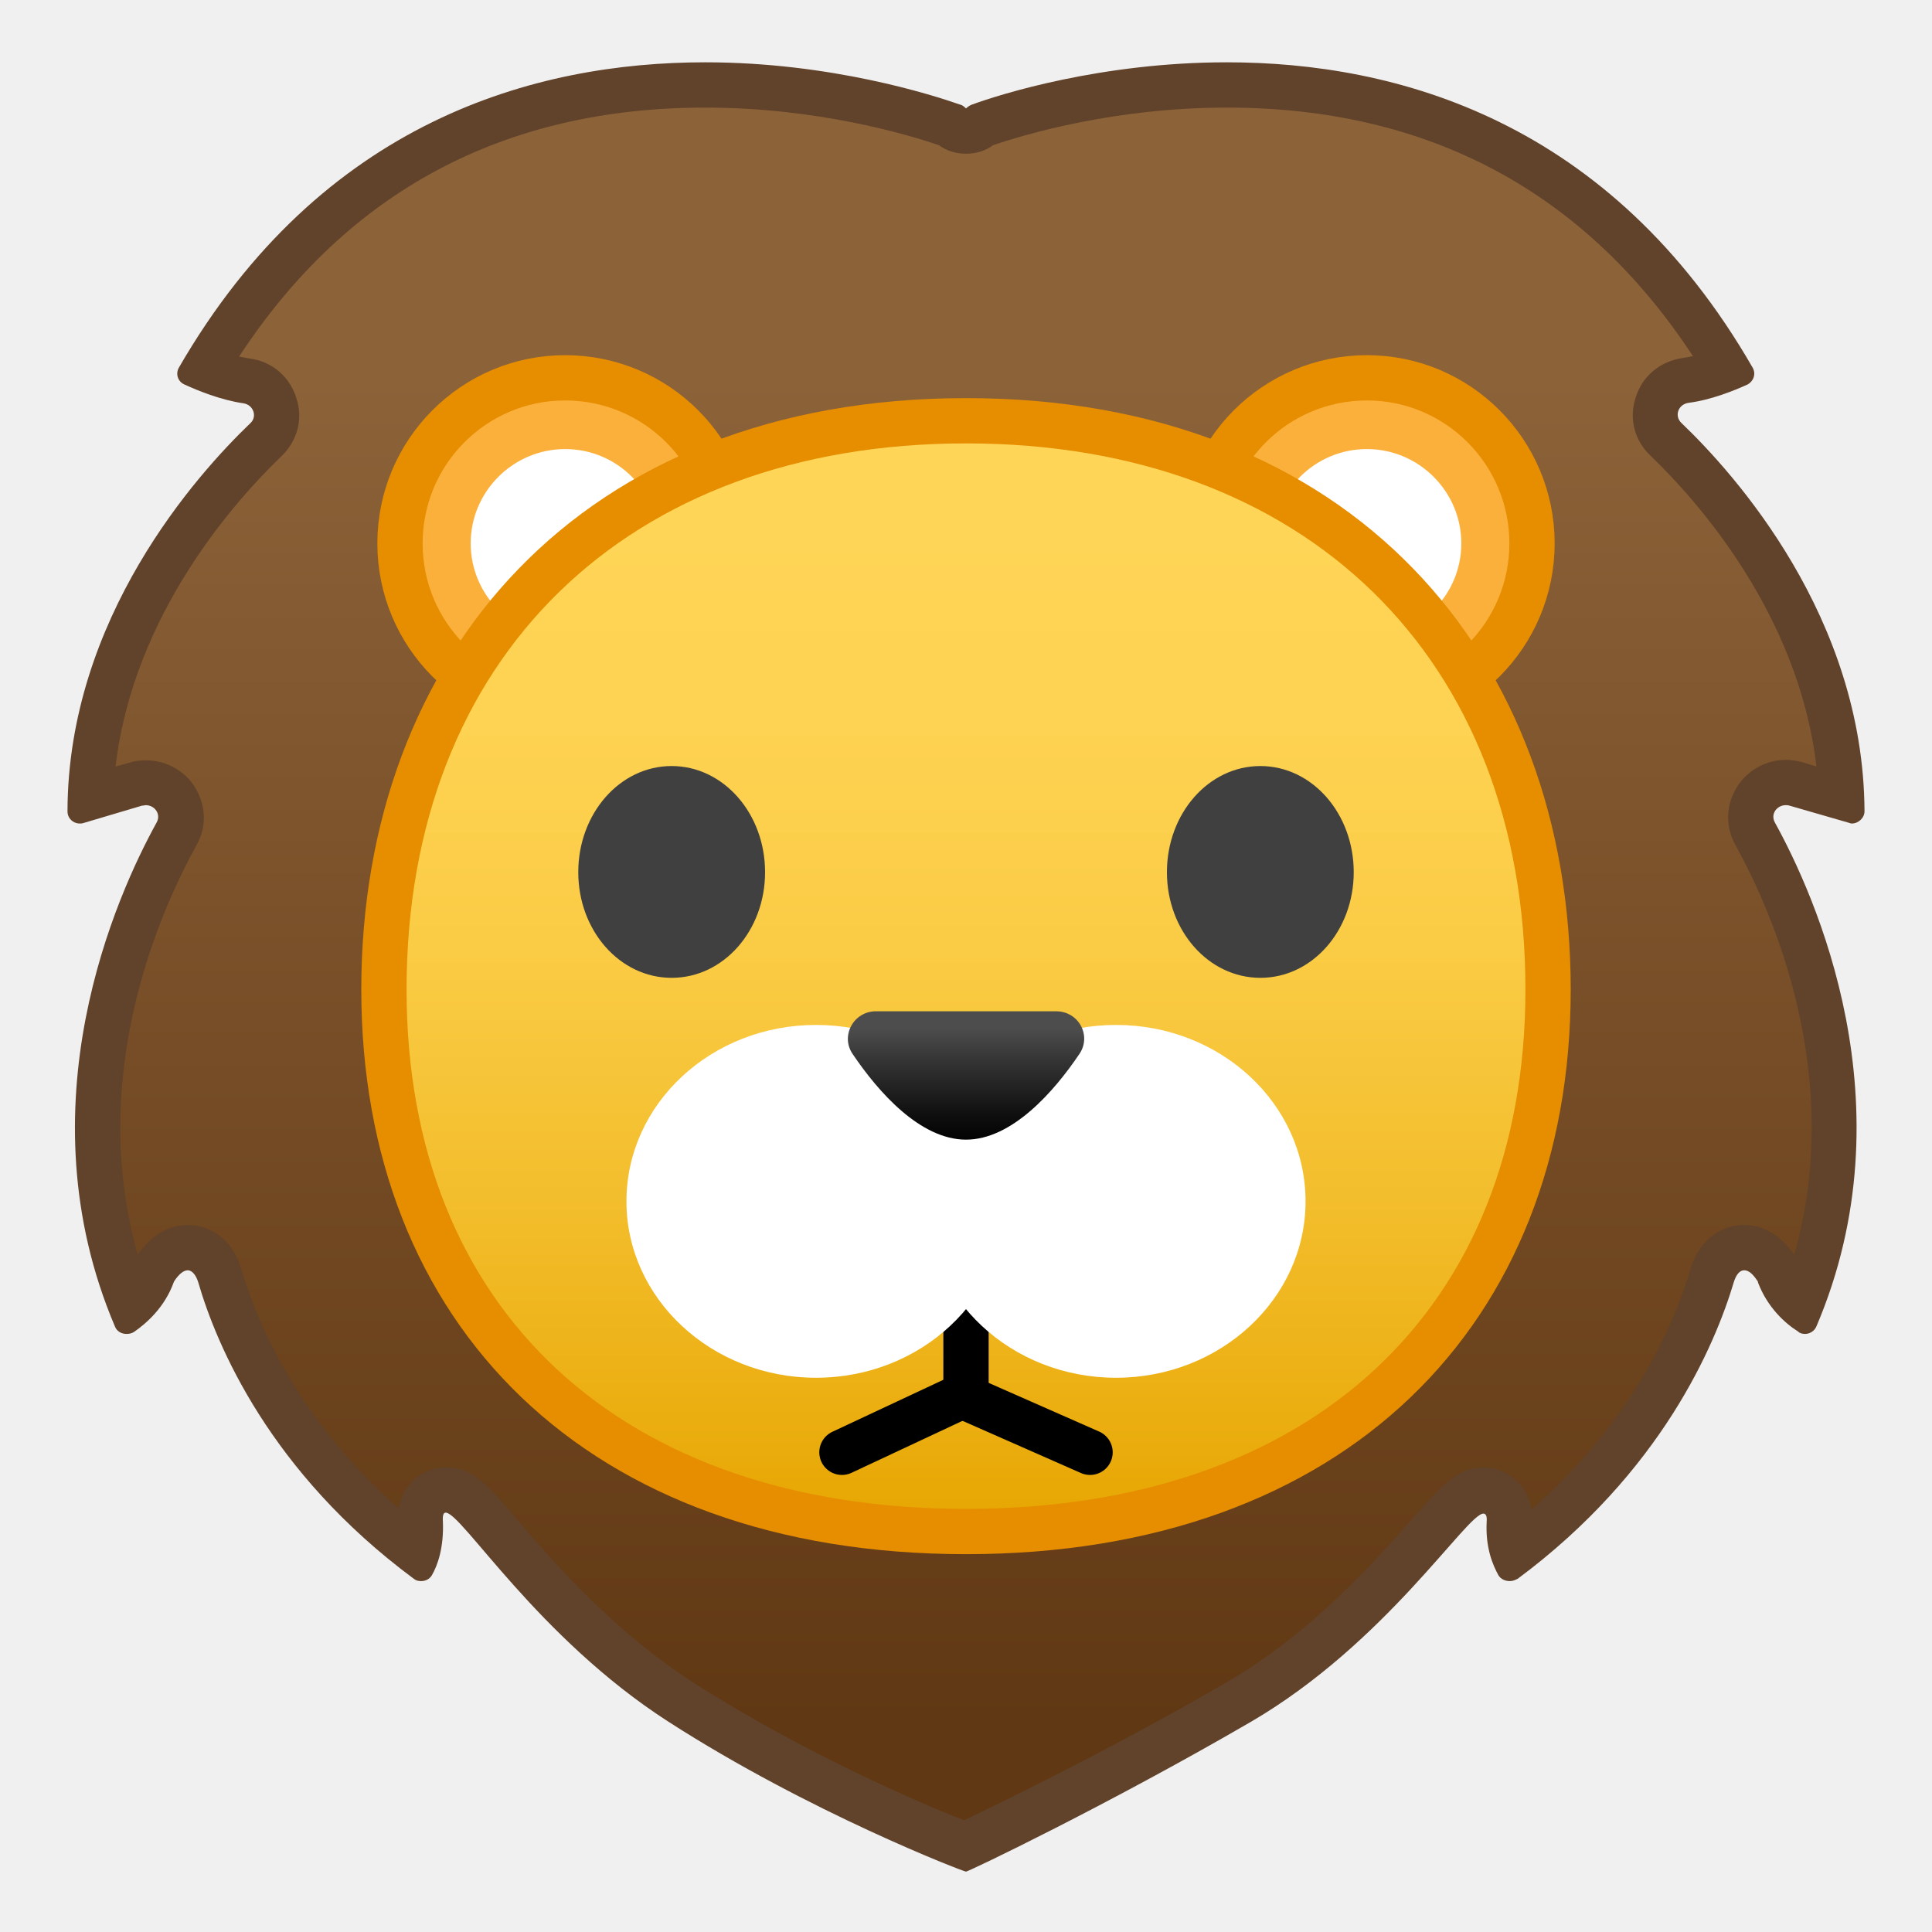
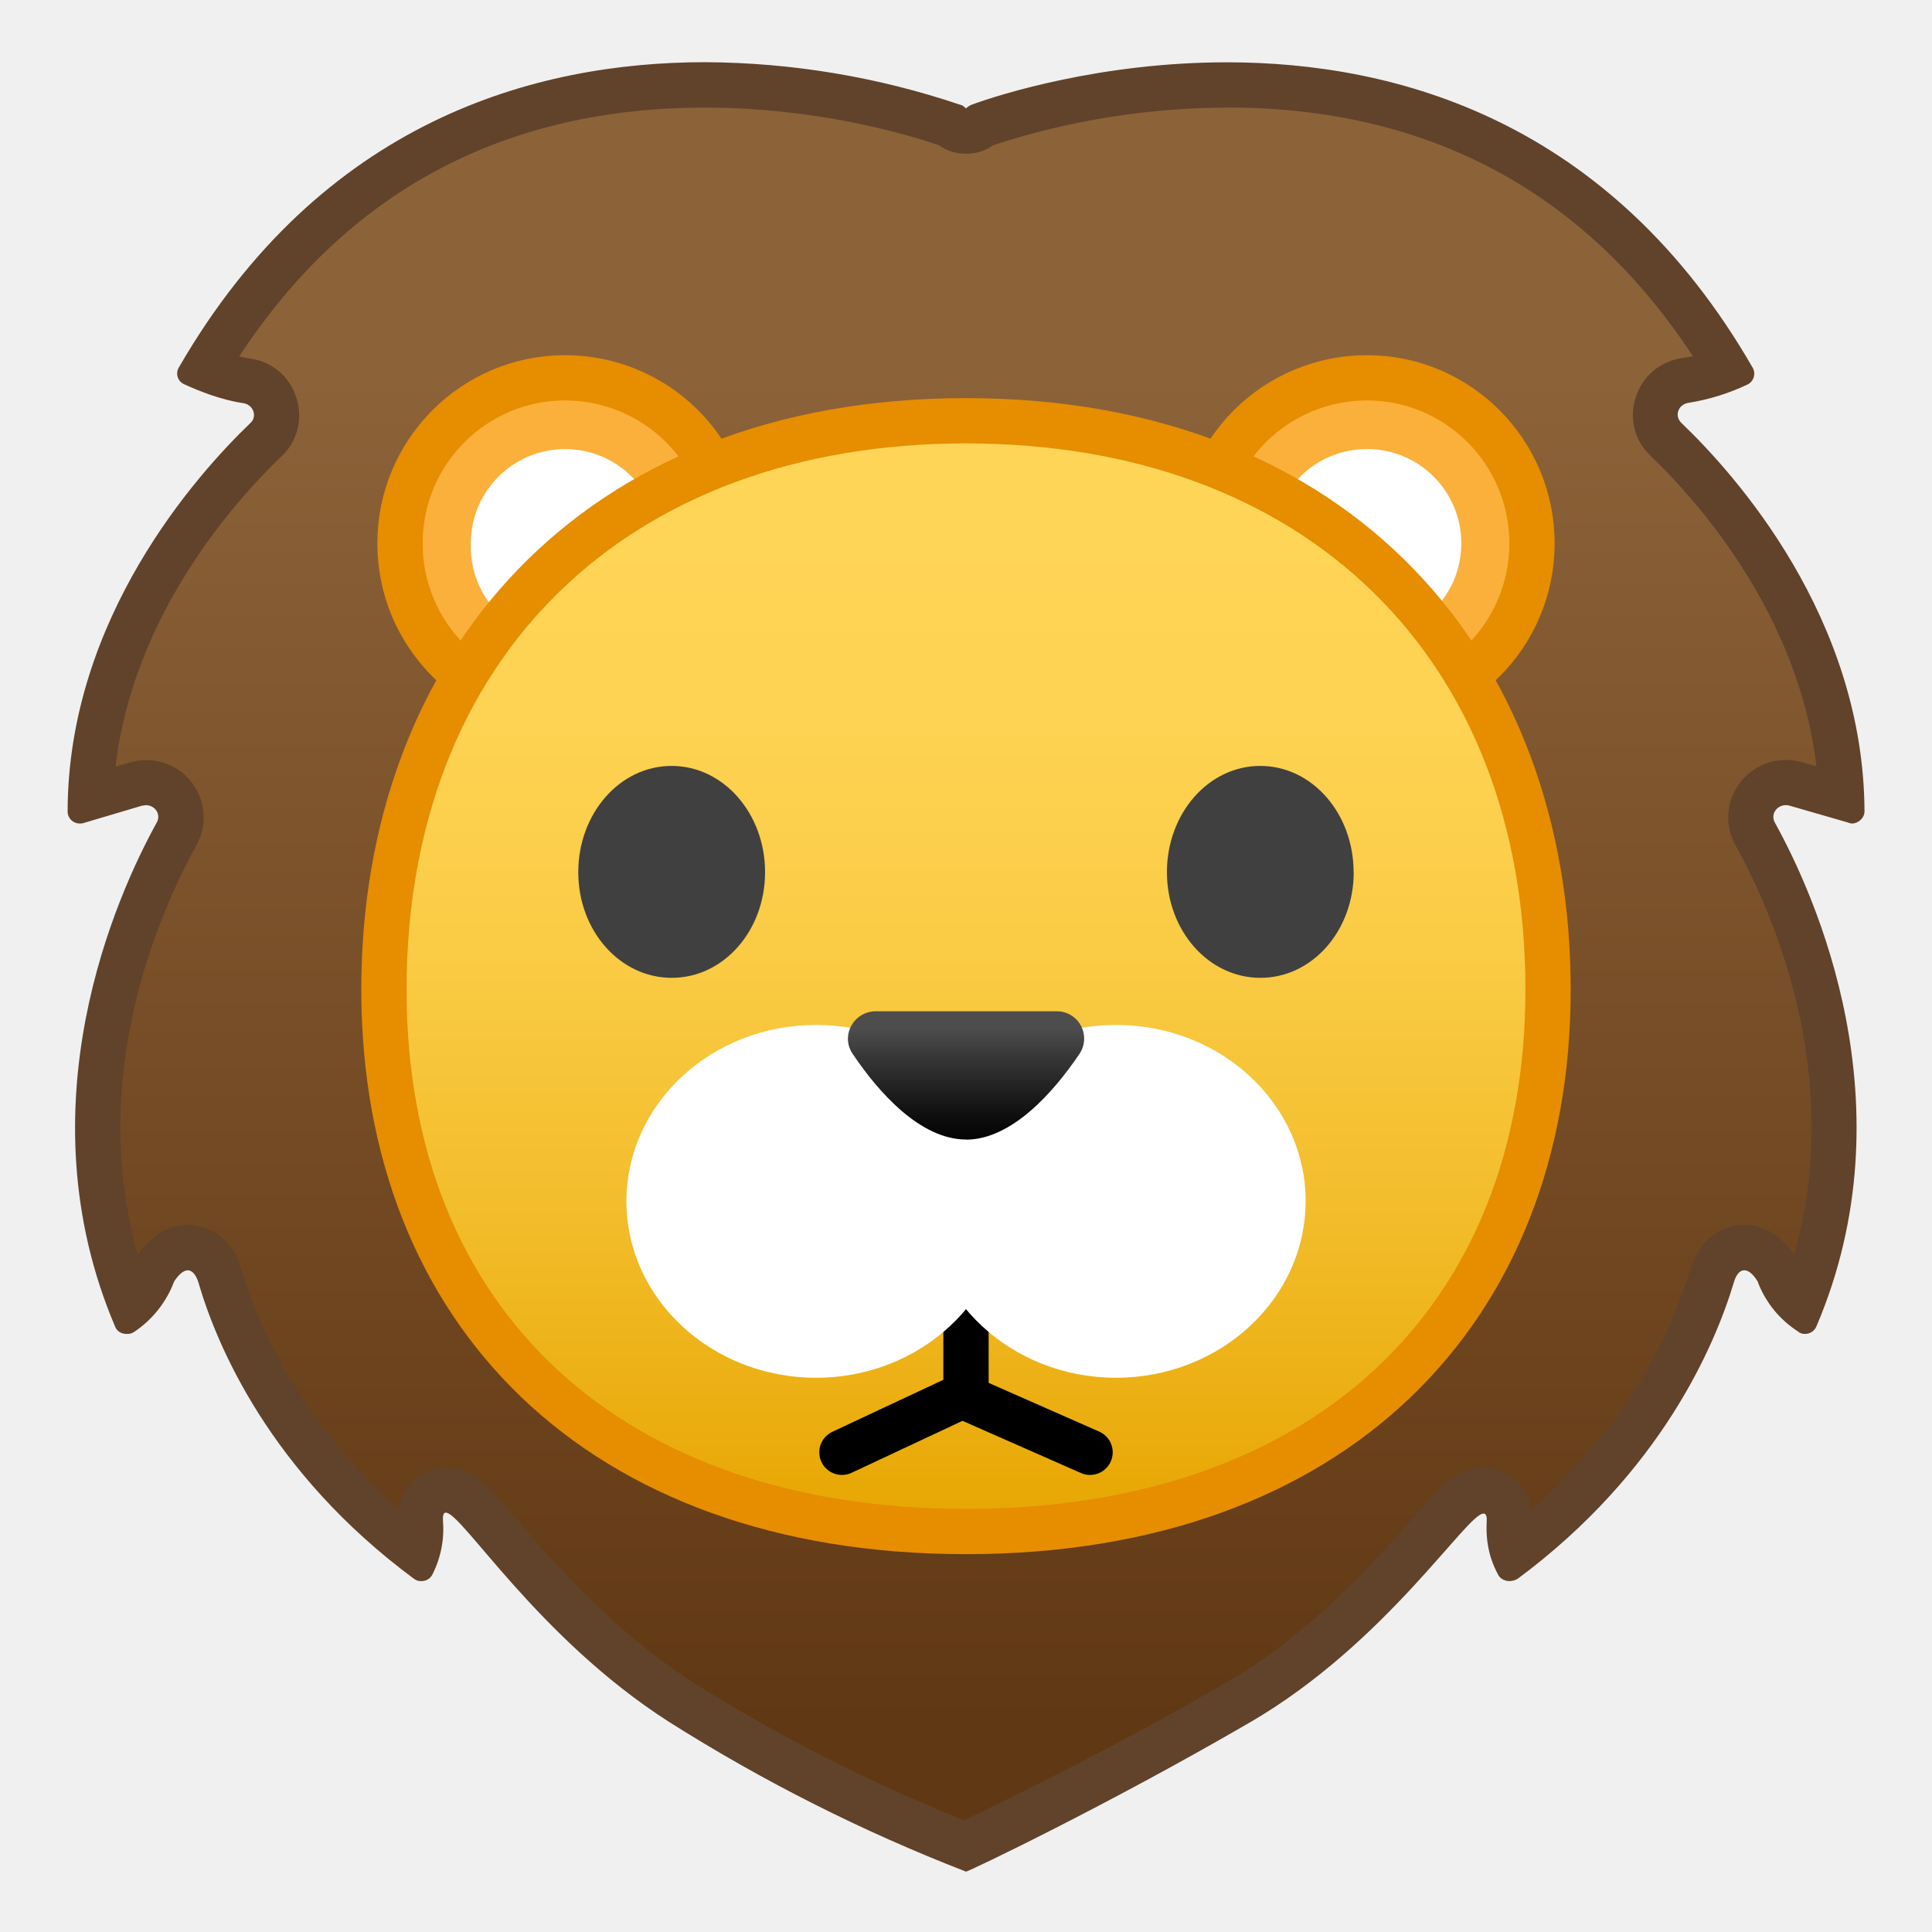
- <svg xmlns="http://www.w3.org/2000/svg" width="16pt" height="16pt" version="1.1" viewBox="0 0 16 16">
+ <svg xmlns="http://www.w3.org/2000/svg" width="16pt" height="16pt" viewBox="0 0 16 16">
  <defs>
-     <linearGradient id="linear0" x1="64" x2="64" y1="122.24" y2="5.643" gradientTransform="matrix(0.125,0,0,0.125,0,0)" gradientUnits="userSpaceOnUse">
+     <linearGradient id="a" x1="64" x2="64" y1="122.24" y2="5.643" gradientTransform="scale(.125)" gradientUnits="userSpaceOnUse">
      <stop offset=".07" style="stop-color:#603813;stop-opacity:1" />
      <stop offset=".834" style="stop-color:#8c6239;stop-opacity:1" />
    </linearGradient>
-     <linearGradient id="linear1" x1="64" x2="64" y1="101.46" y2="27.886" gradientTransform="matrix(0.125,0,0,0.125,0,0)" gradientUnits="userSpaceOnUse">
+     <linearGradient id="b" x1="64" x2="64" y1="101.46" y2="27.886" gradientTransform="scale(.125)" gradientUnits="userSpaceOnUse">
      <stop offset="0" style="stop-color:#e6a500;stop-opacity:1" />
      <stop offset=".077" style="stop-color:#eaac0d;stop-opacity:1" />
      <stop offset=".302" style="stop-color:#f3be2d;stop-opacity:1" />
      <stop offset=".52" style="stop-color:#facb44;stop-opacity:1" />
      <stop offset=".723" style="stop-color:#fed252;stop-opacity:1" />
      <stop offset=".899" style="stop-color:#ffd557;stop-opacity:1" />
    </linearGradient>
-     <linearGradient id="linear2" x1="64" x2="64" y1="66.629" y2="75.856" gradientTransform="matrix(0.125,0,0,0.125,0,0)" gradientUnits="userSpaceOnUse">
+     <linearGradient id="c" x1="64" x2="64" y1="66.629" y2="75.856" gradientTransform="scale(.125)" gradientUnits="userSpaceOnUse">
      <stop offset=".163" style="stop-color:#4d4d4d;stop-opacity:1" />
      <stop offset=".367" style="stop-color:#373737;stop-opacity:1" />
      <stop offset=".784" style="stop-color:#0f0f0f;stop-opacity:1" />
      <stop offset="1" style="stop-color:#000;stop-opacity:1" />
    </linearGradient>
  </defs>
-   <g id="surface1">
-     <path style="stroke:none;fill-rule:nonzero;fill:url(#linear0)" d="M 7.988 15.281 C 7.703 15.172 6.617 14.723 5.641 14.094 C 4.953 13.648 4.449 13.062 4.148 12.711 C 3.906 12.434 3.828 12.34 3.695 12.34 C 3.637 12.34 3.582 12.363 3.547 12.402 C 3.484 12.469 3.48 12.551 3.48 12.609 C 3.484 12.719 3.473 12.801 3.453 12.859 C 2.379 12.031 1.969 11.07 1.82 10.566 C 1.777 10.422 1.676 10.332 1.555 10.332 C 1.453 10.332 1.363 10.391 1.285 10.512 C 1.277 10.527 1.266 10.551 1.262 10.566 C 1.223 10.672 1.152 10.754 1.086 10.812 C 0.418 9.117 1.125 7.52 1.465 6.906 C 1.516 6.816 1.512 6.711 1.461 6.625 C 1.41 6.535 1.312 6.484 1.211 6.484 C 1.18 6.484 1.152 6.484 1.125 6.496 L 0.75 6.605 C 0.805 5.141 1.777 4.047 2.203 3.641 C 2.281 3.566 2.312 3.453 2.277 3.352 C 2.242 3.246 2.152 3.172 2.043 3.152 C 1.918 3.137 1.789 3.094 1.695 3.055 C 2.859 1.117 4.586 0.707 5.84 0.707 C 6.824 0.707 7.621 0.949 7.871 1.039 C 7.906 1.07 7.953 1.086 8 1.086 C 8.047 1.086 8.094 1.07 8.129 1.035 C 8.379 0.949 9.176 0.703 10.164 0.703 C 11.418 0.703 13.141 1.113 14.305 3.051 C 14.211 3.09 14.082 3.137 13.961 3.152 C 13.848 3.168 13.758 3.242 13.723 3.348 C 13.691 3.453 13.719 3.566 13.797 3.641 C 14.223 4.047 15.199 5.137 15.254 6.605 L 14.875 6.492 C 14.848 6.484 14.82 6.48 14.793 6.48 C 14.688 6.48 14.594 6.535 14.539 6.625 C 14.488 6.711 14.488 6.816 14.535 6.906 C 14.879 7.52 15.582 9.117 14.914 10.812 C 14.848 10.754 14.777 10.672 14.734 10.559 C 14.73 10.547 14.719 10.52 14.711 10.512 C 14.637 10.395 14.547 10.332 14.445 10.332 C 14.32 10.332 14.223 10.422 14.18 10.566 C 14.031 11.074 13.621 12.035 12.539 12.867 C 12.512 12.793 12.5 12.707 12.504 12.609 C 12.504 12.578 12.508 12.48 12.438 12.406 C 12.398 12.367 12.344 12.344 12.289 12.344 C 12.156 12.344 12.066 12.445 11.828 12.715 C 11.512 13.074 10.98 13.672 10.262 14.09 C 9.262 14.672 8.254 15.152 7.988 15.281 Z M 7.988 15.281" />
-     <path style="stroke:none;fill-rule:nonzero;fill:#61422a;fill-opacity:1" d="M 10.16 0.891 C 11.828 0.891 13.125 1.586 14.02 2.949 C 13.988 2.957 13.961 2.961 13.934 2.965 C 13.75 2.992 13.602 3.113 13.547 3.289 C 13.488 3.461 13.535 3.648 13.668 3.773 C 14.051 4.141 14.895 5.082 15.043 6.348 L 14.926 6.312 C 14.883 6.301 14.836 6.293 14.789 6.293 C 14.621 6.293 14.465 6.383 14.379 6.527 C 14.293 6.672 14.289 6.848 14.371 6.996 C 14.676 7.547 15.281 8.906 14.859 10.391 C 14.719 10.188 14.555 10.145 14.445 10.145 C 14.281 10.145 14.078 10.242 14 10.512 C 13.867 10.953 13.531 11.758 12.684 12.5 C 12.668 12.414 12.633 12.336 12.574 12.277 C 12.5 12.199 12.395 12.152 12.289 12.152 C 12.074 12.152 11.953 12.289 11.688 12.586 C 11.379 12.938 10.859 13.523 10.168 13.926 C 9.25 14.461 8.328 14.91 7.984 15.074 C 7.621 14.934 6.637 14.508 5.742 13.934 C 5.074 13.504 4.582 12.934 4.289 12.59 C 4.031 12.289 3.914 12.152 3.695 12.152 C 3.586 12.152 3.484 12.195 3.41 12.273 C 3.352 12.332 3.316 12.406 3.301 12.492 C 2.465 11.75 2.129 10.953 2 10.516 C 1.922 10.242 1.719 10.145 1.555 10.145 C 1.441 10.145 1.281 10.191 1.141 10.391 C 0.719 8.906 1.324 7.547 1.629 6.996 C 1.711 6.848 1.707 6.676 1.621 6.531 C 1.539 6.387 1.379 6.297 1.211 6.297 C 1.164 6.297 1.117 6.301 1.074 6.316 L 0.957 6.348 C 1.105 5.082 1.953 4.141 2.332 3.777 C 2.465 3.648 2.512 3.465 2.453 3.293 C 2.398 3.117 2.25 2.992 2.066 2.969 C 2.039 2.965 2.008 2.957 1.98 2.953 C 2.875 1.586 4.172 0.891 5.84 0.891 C 6.758 0.891 7.504 1.109 7.777 1.203 C 7.84 1.25 7.918 1.273 8 1.273 C 8.082 1.273 8.16 1.25 8.223 1.203 C 8.496 1.109 9.242 0.891 10.16 0.891 M 10.16 0.516 C 9.121 0.516 8.281 0.781 8.047 0.867 C 8.027 0.875 8.012 0.887 8 0.898 C 7.988 0.887 7.973 0.871 7.953 0.867 C 7.719 0.785 6.879 0.516 5.84 0.516 C 4.438 0.516 2.664 0.996 1.48 3.047 C 1.453 3.098 1.473 3.16 1.527 3.184 C 1.637 3.234 1.824 3.312 2.016 3.34 C 2.098 3.352 2.133 3.449 2.074 3.504 C 1.633 3.926 0.562 5.117 0.559 6.719 C 0.559 6.777 0.605 6.82 0.66 6.82 C 0.672 6.82 0.68 6.82 0.691 6.816 L 1.176 6.672 C 1.188 6.672 1.199 6.668 1.207 6.668 C 1.281 6.668 1.336 6.742 1.297 6.812 C 0.969 7.406 0.172 9.156 0.953 10.988 C 0.969 11.027 1.008 11.047 1.047 11.047 C 1.07 11.047 1.09 11.043 1.109 11.031 C 1.211 10.961 1.363 10.828 1.438 10.621 C 1.441 10.617 1.441 10.613 1.441 10.613 C 1.484 10.547 1.523 10.52 1.555 10.52 C 1.594 10.52 1.625 10.566 1.641 10.617 C 1.793 11.141 2.234 12.191 3.426 13.074 C 3.445 13.09 3.465 13.094 3.488 13.094 C 3.523 13.094 3.559 13.078 3.578 13.043 C 3.625 12.961 3.676 12.816 3.668 12.602 C 3.664 12.551 3.672 12.527 3.691 12.527 C 3.824 12.527 4.453 13.562 5.535 14.258 C 6.699 15.008 7.98 15.5 8 15.5 C 8.02 15.5 9.172 14.949 10.355 14.262 C 11.477 13.609 12.148 12.535 12.285 12.535 C 12.305 12.535 12.316 12.555 12.312 12.602 C 12.301 12.82 12.363 12.961 12.41 13.047 C 12.43 13.078 12.465 13.094 12.504 13.094 C 12.527 13.094 12.547 13.086 12.57 13.074 C 13.758 12.191 14.203 11.141 14.359 10.617 C 14.375 10.566 14.402 10.52 14.445 10.52 C 14.477 10.52 14.512 10.543 14.555 10.609 C 14.559 10.613 14.559 10.617 14.559 10.621 C 14.637 10.828 14.785 10.961 14.891 11.027 C 14.906 11.043 14.93 11.047 14.949 11.047 C 14.988 11.047 15.027 11.023 15.043 10.984 C 15.824 9.152 15.027 7.406 14.699 6.812 C 14.66 6.742 14.715 6.668 14.789 6.668 C 14.797 6.668 14.809 6.668 14.82 6.672 L 15.305 6.812 C 15.316 6.816 15.328 6.82 15.336 6.82 C 15.391 6.82 15.441 6.773 15.441 6.719 C 15.434 5.113 14.367 3.926 13.926 3.504 C 13.863 3.445 13.898 3.348 13.984 3.336 C 14.172 3.312 14.363 3.234 14.473 3.184 C 14.523 3.156 14.543 3.098 14.516 3.047 C 13.336 0.996 11.562 0.516 10.16 0.516 Z M 10.16 0.516" />
-     <path style="fill-rule:nonzero;fill:#fbb03b;fill-opacity:1;stroke-width:3;stroke-linecap:butt;stroke-linejoin:round;stroke:#e68d00;stroke-opacity:1;stroke-miterlimit:10" d="M 48.406 36 C 48.406 42.062 43.5 46.969 37.438 46.969 C 31.406 46.969 26.5 42.062 26.5 36 C 26.5 29.938 31.406 25.031 37.438 25.031 C 43.5 25.031 48.406 29.938 48.406 36 Z M 48.406 36" transform="matrix(0.125,0,0,0.125,0,0)" />
-     <path style="stroke:none;fill-rule:nonzero;fill:#fff;fill-opacity:1" d="M 5.461 4.5 C 5.461 4.93 5.113 5.281 4.68 5.281 C 4.25 5.281 3.898 4.93 3.898 4.5 C 3.898 4.07 4.25 3.719 4.68 3.719 C 5.113 3.719 5.461 4.07 5.461 4.5 Z M 5.461 4.5" />
-     <path style="fill-rule:nonzero;fill:#fbb03b;fill-opacity:1;stroke-width:3;stroke-linecap:butt;stroke-linejoin:round;stroke:#e68d00;stroke-opacity:1;stroke-miterlimit:10" d="M 101.5 36 C 101.5 42.062 96.594 46.969 90.562 46.969 C 84.5 46.969 79.594 42.062 79.594 36 C 79.594 29.938 84.5 25.031 90.562 25.031 C 96.594 25.031 101.5 29.938 101.5 36 Z M 101.5 36" transform="matrix(0.125,0,0,0.125,0,0)" />
-     <path style="stroke:none;fill-rule:nonzero;fill:#fff;fill-opacity:1" d="M 12.102 4.5 C 12.102 4.93 11.75 5.281 11.32 5.281 C 10.887 5.281 10.539 4.93 10.539 4.5 C 10.539 4.07 10.887 3.719 11.32 3.719 C 11.75 3.719 12.102 4.07 12.102 4.5 Z M 12.102 4.5" />
-     <path style="stroke:none;fill-rule:nonzero;fill:url(#linear1)" d="M 8 12.684 C 5.074 12.684 3.18 10.922 3.18 8.195 C 3.18 5.332 5.074 3.484 8 3.484 C 10.926 3.484 12.82 5.332 12.82 8.195 C 12.82 10.922 10.926 12.684 8 12.684 Z M 8 12.684" />
-     <path style="stroke:none;fill-rule:nonzero;fill:#e68d00;fill-opacity:1" d="M 8 3.672 C 10.812 3.672 12.633 5.449 12.633 8.195 C 12.633 10.848 10.855 12.496 8 12.496 C 5.145 12.496 3.367 10.848 3.367 8.195 C 3.367 5.449 5.188 3.672 8 3.672 M 8 3.297 C 4.801 3.297 2.992 5.43 2.992 8.195 C 2.992 10.961 4.855 12.871 8 12.871 C 11.145 12.871 13.008 10.961 13.008 8.195 C 13.008 5.43 11.199 3.297 8 3.297 Z M 8 3.297" />
-     <path style="fill:none;stroke-width:3;stroke-linecap:round;stroke-linejoin:round;stroke:#000;stroke-opacity:1;stroke-miterlimit:10" d="M 64 92.375 L 64 82.875" transform="matrix(0.125,0,0,0.125,0,0)" />
-     <path style="stroke:none;fill-rule:nonzero;fill:#404040;fill-opacity:1" d="M 6.336 7.223 C 6.336 6.738 5.992 6.344 5.562 6.344 C 5.133 6.344 4.789 6.738 4.789 7.223 C 4.789 7.707 5.133 8.098 5.562 8.098 C 5.992 8.098 6.336 7.707 6.336 7.223 Z M 6.336 7.223" />
-     <path style="stroke:none;fill-rule:nonzero;fill:#404040;fill-opacity:1" d="M 11.211 7.223 C 11.211 6.738 10.867 6.344 10.438 6.344 C 10.008 6.344 9.664 6.738 9.664 7.223 C 9.664 7.707 10.008 8.098 10.438 8.098 C 10.867 8.098 11.211 7.707 11.211 7.223 Z M 11.211 7.223" />
-     <path style="stroke:none;fill-rule:nonzero;fill:#fff;fill-opacity:1" d="M 8.328 9.949 C 8.328 9.141 7.625 8.488 6.758 8.488 C 5.891 8.488 5.188 9.141 5.188 9.949 C 5.188 10.754 5.891 11.41 6.758 11.41 C 7.625 11.41 8.328 10.754 8.328 9.949 Z M 8.328 9.949" />
-     <path style="stroke:none;fill-rule:nonzero;fill:#fff;fill-opacity:1" d="M 10.812 9.949 C 10.812 9.141 10.109 8.488 9.242 8.488 C 8.375 8.488 7.672 9.141 7.672 9.949 C 7.672 10.754 8.375 11.41 9.242 11.41 C 10.109 11.41 10.812 10.754 10.812 9.949 Z M 10.812 9.949" />
-     <path style="stroke:none;fill-rule:nonzero;fill:url(#linear2)" d="M 8 9.438 C 8.379 9.438 8.727 9.043 8.938 8.73 C 9.043 8.578 8.934 8.375 8.746 8.375 L 7.254 8.375 C 7.07 8.375 6.957 8.578 7.062 8.73 C 7.273 9.043 7.621 9.438 8 9.438 Z M 8 9.438" />
-     <path style="fill:none;stroke-width:3;stroke-linecap:round;stroke-linejoin:round;stroke:#000;stroke-opacity:1;stroke-miterlimit:10" d="M 55.781 96.219 L 63.719 92.5" transform="matrix(0.125,0,0,0.125,0,0)" />
-     <path style="fill:none;stroke-width:3;stroke-linecap:round;stroke-linejoin:round;stroke:#000;stroke-opacity:1;stroke-miterlimit:10" d="M 72.219 96.219 L 63.781 92.5" transform="matrix(0.125,0,0,0.125,0,0)" />
-   </g>
+   <path d="M7.988 15.281a14.4 14.4 0 0 1-2.347-1.187c-.688-.446-1.192-1.031-1.493-1.383-.242-.277-.32-.371-.453-.371a.2.2 0 0 0-.148.062c-.063.067-.067.149-.067.207a.7.7 0 0 1-.027.25C2.38 12.031 1.97 11.07 1.82 10.566c-.043-.144-.144-.234-.265-.234q-.153 0-.27.18c-.008.015-.02.039-.023.054a.6.6 0 0 1-.176.246c-.668-1.695.039-3.292.379-3.906a.285.285 0 0 0-.254-.422c-.031 0-.059 0-.086.012l-.375.11C.805 5.14 1.777 4.045 2.203 3.64a.28.28 0 0 0 .074-.29.3.3 0 0 0-.234-.199 1.4 1.4 0 0 1-.348-.097C2.86 1.117 4.585.707 5.84.707c.984 0 1.781.242 2.031.332A.2.2 0 0 0 8 1.086a.18.18 0 0 0 .129-.05 6.5 6.5 0 0 1 2.035-.333c1.254 0 2.977.41 4.14 2.348a1.4 1.4 0 0 1-.343.101.29.29 0 0 0-.238.196.29.29 0 0 0 .074.293c.426.406 1.402 1.496 1.457 2.964l-.379-.113a.295.295 0 0 0-.336.133.29.29 0 0 0-.004.281c.344.614 1.047 2.211.38 3.907a.64.64 0 0 1-.18-.254.2.2 0 0 0-.024-.047c-.074-.117-.164-.18-.266-.18-.125 0-.222.09-.265.234-.149.508-.559 1.47-1.64 2.301a.7.7 0 0 1-.036-.258c0-.03.004-.129-.066-.203a.21.21 0 0 0-.149-.062c-.133 0-.223.101-.46.37-.317.36-.849.958-1.567 1.376-1 .582-2.008 1.062-2.274 1.191m0 0" style="stroke:none;fill-rule:nonzero;fill:url(#a)" />
+   <path d="M10.16.89c1.668 0 2.965.696 3.86 2.06a1 1 0 0 1-.086.015.47.47 0 0 0-.387.324.46.46 0 0 0 .121.484c.383.368 1.227 1.309 1.375 2.575l-.117-.035a.479.479 0 0 0-.547.215.47.47 0 0 0-.008.468c.305.55.91 1.91.488 3.395-.14-.203-.304-.246-.414-.246-.164 0-.367.097-.445.367-.133.441-.469 1.246-1.316 1.988a.4.4 0 0 0-.11-.223.4.4 0 0 0-.285-.125c-.215 0-.336.137-.601.434-.31.351-.829.937-1.52 1.34-.918.535-1.84.984-2.184 1.148a14 14 0 0 1-2.242-1.14c-.668-.43-1.16-1-1.453-1.344-.258-.3-.375-.438-.594-.438a.403.403 0 0 0-.395.34c-.835-.742-1.171-1.539-1.3-1.976-.078-.274-.281-.371-.445-.371-.114 0-.274.046-.414.246-.422-1.485.183-2.844.488-3.395a.474.474 0 0 0-.555-.68l-.117.032c.148-1.266.996-2.207 1.375-2.57a.46.46 0 0 0 .121-.485.46.46 0 0 0-.387-.324q-.042-.008-.086-.016C2.875 1.586 4.172.891 5.84.891c.918 0 1.664.218 1.937.312.063.047.141.07.223.07s.16-.023.223-.07A6.3 6.3 0 0 1 10.16.891m0-.375c-1.039 0-1.879.265-2.113.351A.14.14 0 0 0 8 .898c-.012-.011-.027-.027-.047-.03A6.7 6.7 0 0 0 5.84.515c-1.402 0-3.176.48-4.36 2.53a.097.097 0 0 0 .047.138c.11.05.297.128.489.156.082.012.117.11.058.164C1.633 3.926.563 5.117.56 6.719a.1.1 0 0 0 .101.101q.016.001.031-.004l.485-.144c.012 0 .023-.004.031-.004.074 0 .129.074.09.144-.328.594-1.125 2.344-.344 4.176.016.04.055.059.094.059a.1.1 0 0 0 .062-.016.87.87 0 0 0 .329-.41q.004-.007.003-.008c.043-.066.082-.093.114-.093.039 0 .07.046.086.097.152.524.593 1.574 1.785 2.457q.029.022.062.02a.1.1 0 0 0 .09-.051.83.83 0 0 0 .09-.441q-.006-.076.023-.075c.133 0 .762 1.036 1.844 1.73A14.2 14.2 0 0 0 8 15.5c.02 0 1.172-.55 2.355-1.238 1.122-.653 1.793-1.727 1.93-1.727q.032-.002.027.067c-.011.218.051.359.098.445.02.031.055.047.094.047a.14.14 0 0 0 .066-.02c1.188-.883 1.633-1.933 1.79-2.457.015-.05.042-.097.085-.097.032 0 .067.023.11.09q.005.005.004.011a.84.84 0 0 0 .332.406c.015.016.039.02.058.02.04 0 .078-.024.094-.063.781-1.832-.016-3.578-.344-4.171-.039-.07.016-.145.09-.145q.013-.001.031.004l.485.14a.1.1 0 0 0 .03.008c.056 0 .106-.047.106-.101-.007-1.606-1.074-2.793-1.515-3.215-.063-.059-.028-.156.058-.168a1.8 1.8 0 0 0 .489-.152.1.1 0 0 0 .043-.137C13.336.997 11.563.516 10.16.516m0 0" style="stroke:none;fill-rule:nonzero;fill:#61422a;fill-opacity:1" />
+   <path d="M48.406 36a10.963 10.963 0 0 1-10.968 10.969C31.406 46.969 26.5 42.062 26.5 36s4.906-10.969 10.938-10.969A10.963 10.963 0 0 1 48.406 36Zm0 0" style="fill-rule:nonzero;fill:#fbb03b;fill-opacity:1;stroke-width:3;stroke-linecap:butt;stroke-linejoin:round;stroke:#e68d00;stroke-opacity:1;stroke-miterlimit:10" transform="scale(.125)" />
+   <path d="M5.46 4.5a.781.781 0 1 1-1.561 0 .781.781 0 0 1 1.562 0m0 0" style="stroke:none;fill-rule:nonzero;fill:#fff;fill-opacity:1" />
+   <path d="M101.5 36c0 6.063-4.906 10.969-10.937 10.969A10.963 10.963 0 0 1 79.593 36a10.963 10.963 0 0 1 10.97-10.969c6.03 0 10.937 4.907 10.937 10.969Zm0 0" style="fill-rule:nonzero;fill:#fbb03b;fill-opacity:1;stroke-width:3;stroke-linecap:butt;stroke-linejoin:round;stroke:#e68d00;stroke-opacity:1;stroke-miterlimit:10" transform="scale(.125)" />
+   <path d="M12.102 4.5a.781.781 0 1 1-1.563 0 .781.781 0 0 1 1.563 0m0 0" style="stroke:none;fill-rule:nonzero;fill:#fff;fill-opacity:1" />
+   <path d="M8 12.684c-2.926 0-4.82-1.762-4.82-4.489 0-2.863 1.894-4.71 4.82-4.71s4.82 1.847 4.82 4.71c0 2.727-1.894 4.489-4.82 4.489m0 0" style="stroke:none;fill-rule:nonzero;fill:url(#b)" />
+   <path d="M8 3.672c2.813 0 4.633 1.777 4.633 4.523 0 2.653-1.778 4.301-4.633 4.301s-4.633-1.648-4.633-4.3c0-2.747 1.82-4.524 4.633-4.524m0-.375c-3.2 0-5.008 2.133-5.008 4.898 0 2.766 1.863 4.676 5.008 4.676s5.008-1.91 5.008-4.676S11.199 3.297 8 3.297m0 0" style="stroke:none;fill-rule:nonzero;fill:#e68d00;fill-opacity:1" />
+   <path d="M64 92.375v-9.5" style="fill:none;stroke-width:3;stroke-linecap:round;stroke-linejoin:round;stroke:#000;stroke-opacity:1;stroke-miterlimit:10" transform="scale(.125)" />
+   <path d="M6.336 7.223c0-.485-.344-.88-.774-.88s-.773.395-.773.88c0 .484.344.875.774.875s.773-.391.773-.875M11.21 7.223c0-.485-.343-.88-.773-.88s-.773.395-.773.88c0 .484.344.875.774.875s.773-.391.773-.875m0 0" style="stroke:none;fill-rule:nonzero;fill:#404040;fill-opacity:1" />
+   <path d="M8.328 9.95c0-.81-.703-1.462-1.57-1.462s-1.57.653-1.57 1.461c0 .805.703 1.461 1.57 1.461s1.57-.656 1.57-1.46m0 0" style="stroke:none;fill-rule:nonzero;fill:#fff;fill-opacity:1" />
+   <path d="M10.813 9.95c0-.81-.704-1.462-1.57-1.462-.868 0-1.571.653-1.571 1.461 0 .805.703 1.461 1.57 1.461s1.57-.656 1.57-1.46m0 0" style="stroke:none;fill-rule:nonzero;fill:#fff;fill-opacity:1" />
+   <path d="M8 9.438c.379 0 .727-.395.938-.708a.226.226 0 0 0-.192-.355H7.254c-.184 0-.297.203-.191.355.21.313.558.707.937.707m0 0" style="stroke:none;fill-rule:nonzero;fill:url(#c)" />
+   <path d="M55.781 96.219 63.72 92.5M72.219 96.219 63.78 92.5" style="fill:none;stroke-width:3;stroke-linecap:round;stroke-linejoin:round;stroke:#000;stroke-opacity:1;stroke-miterlimit:10" transform="scale(.125)" />
</svg>
